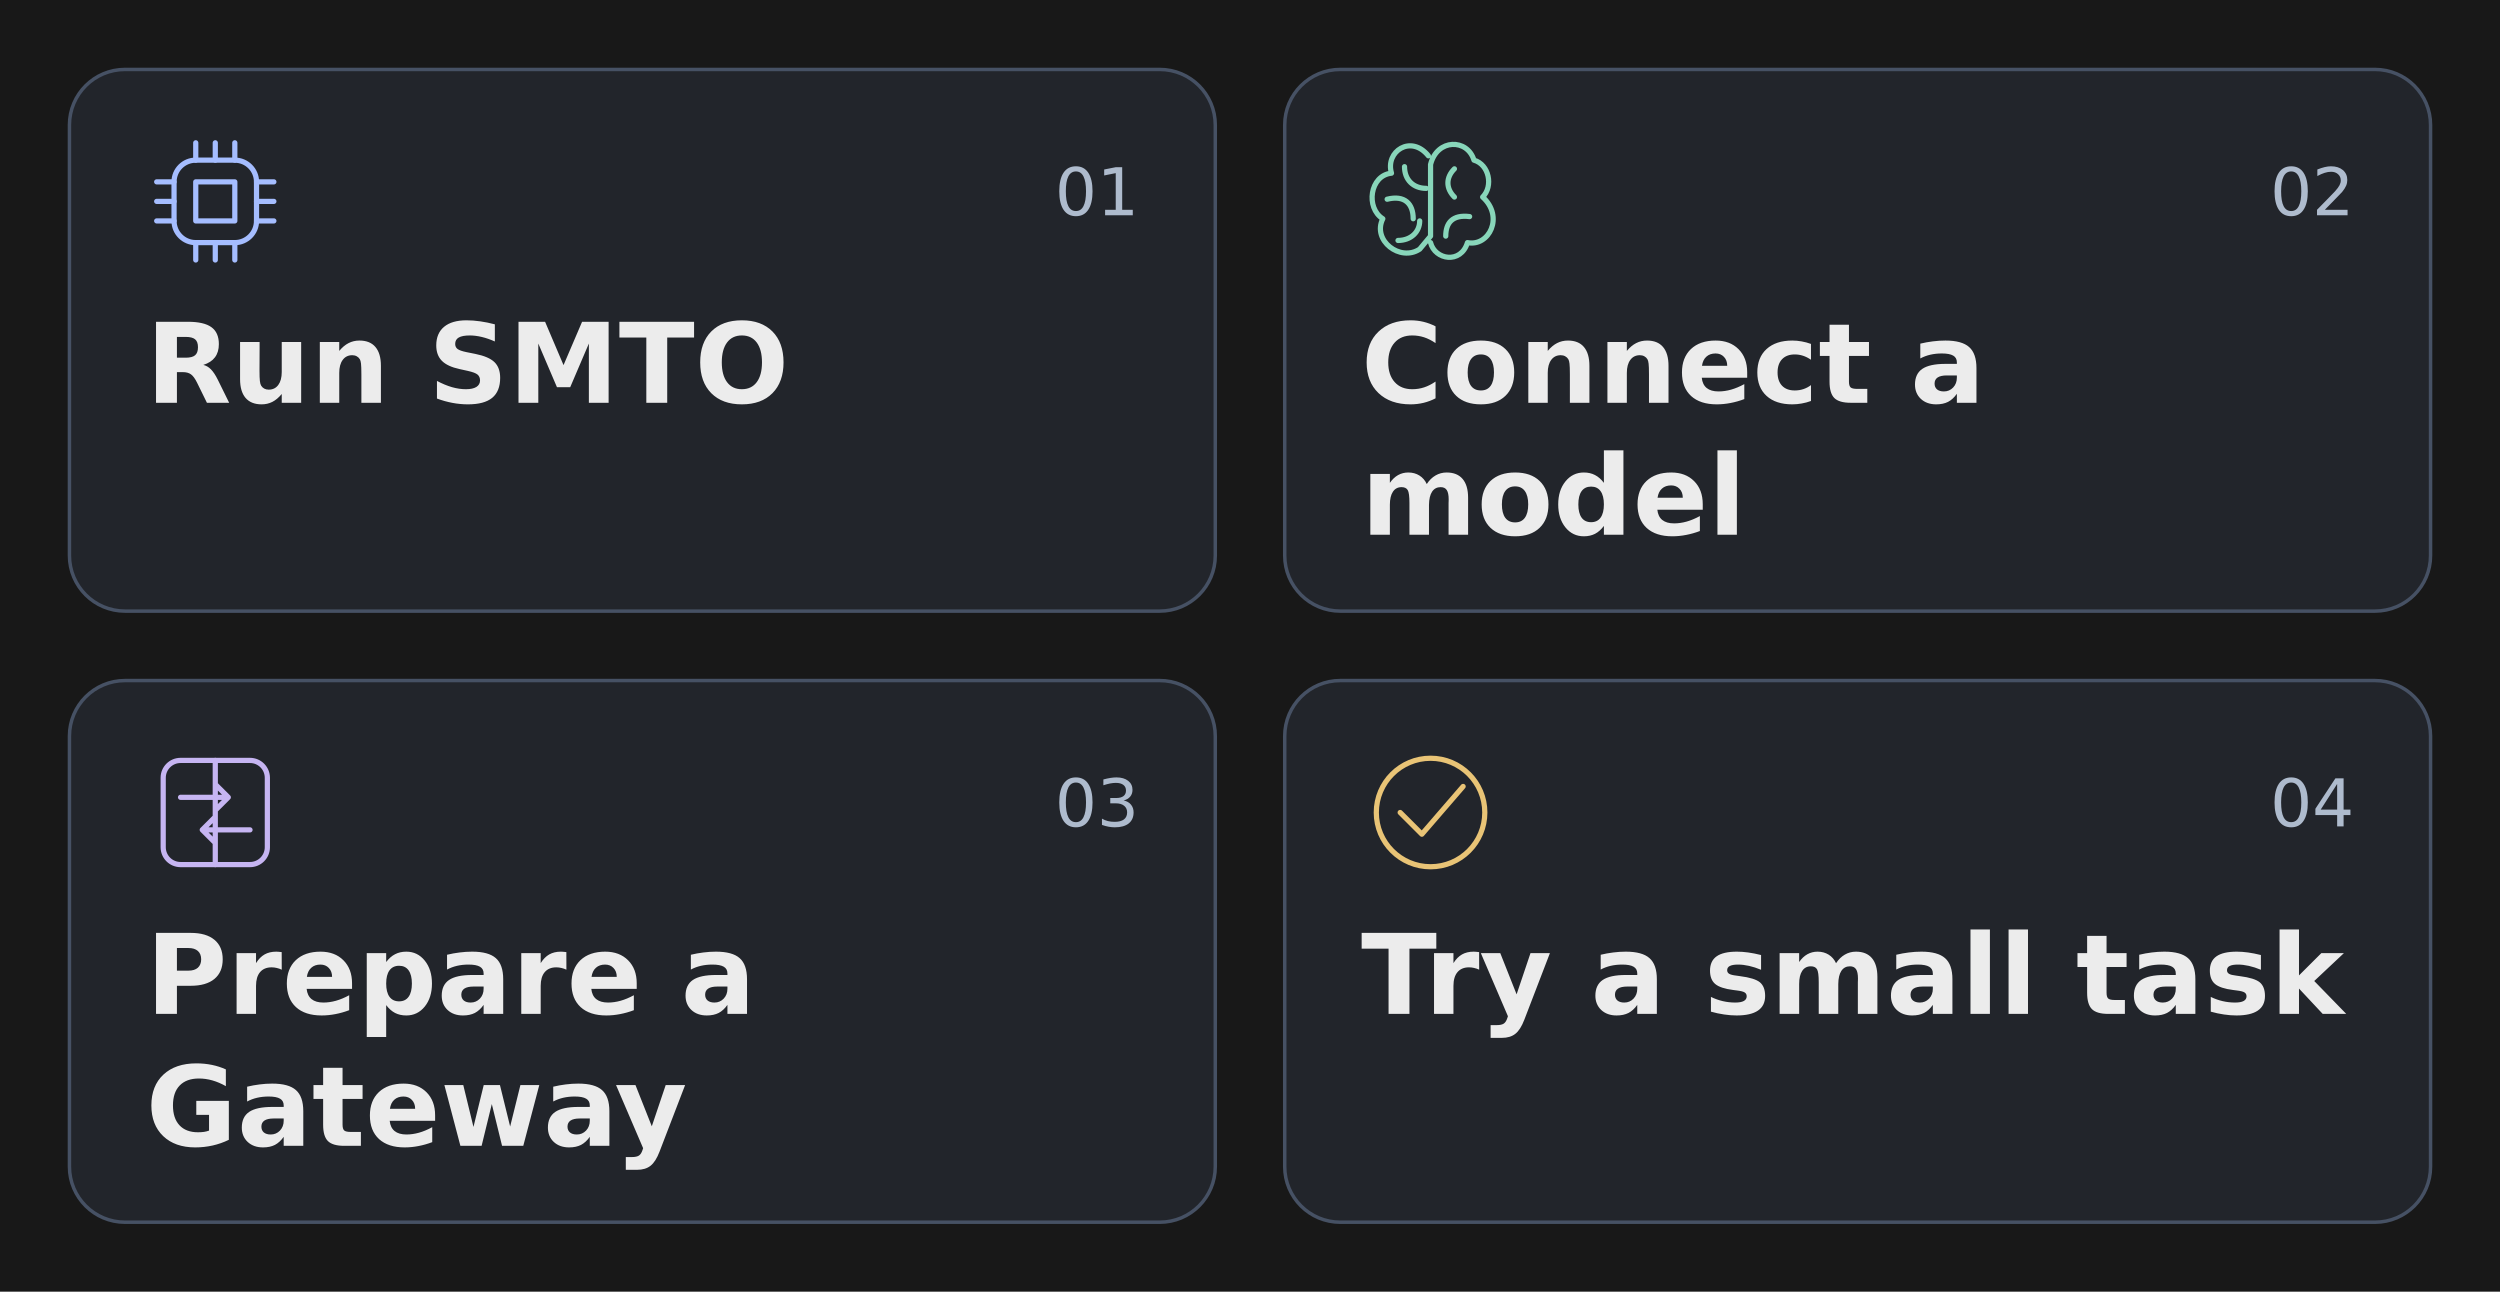
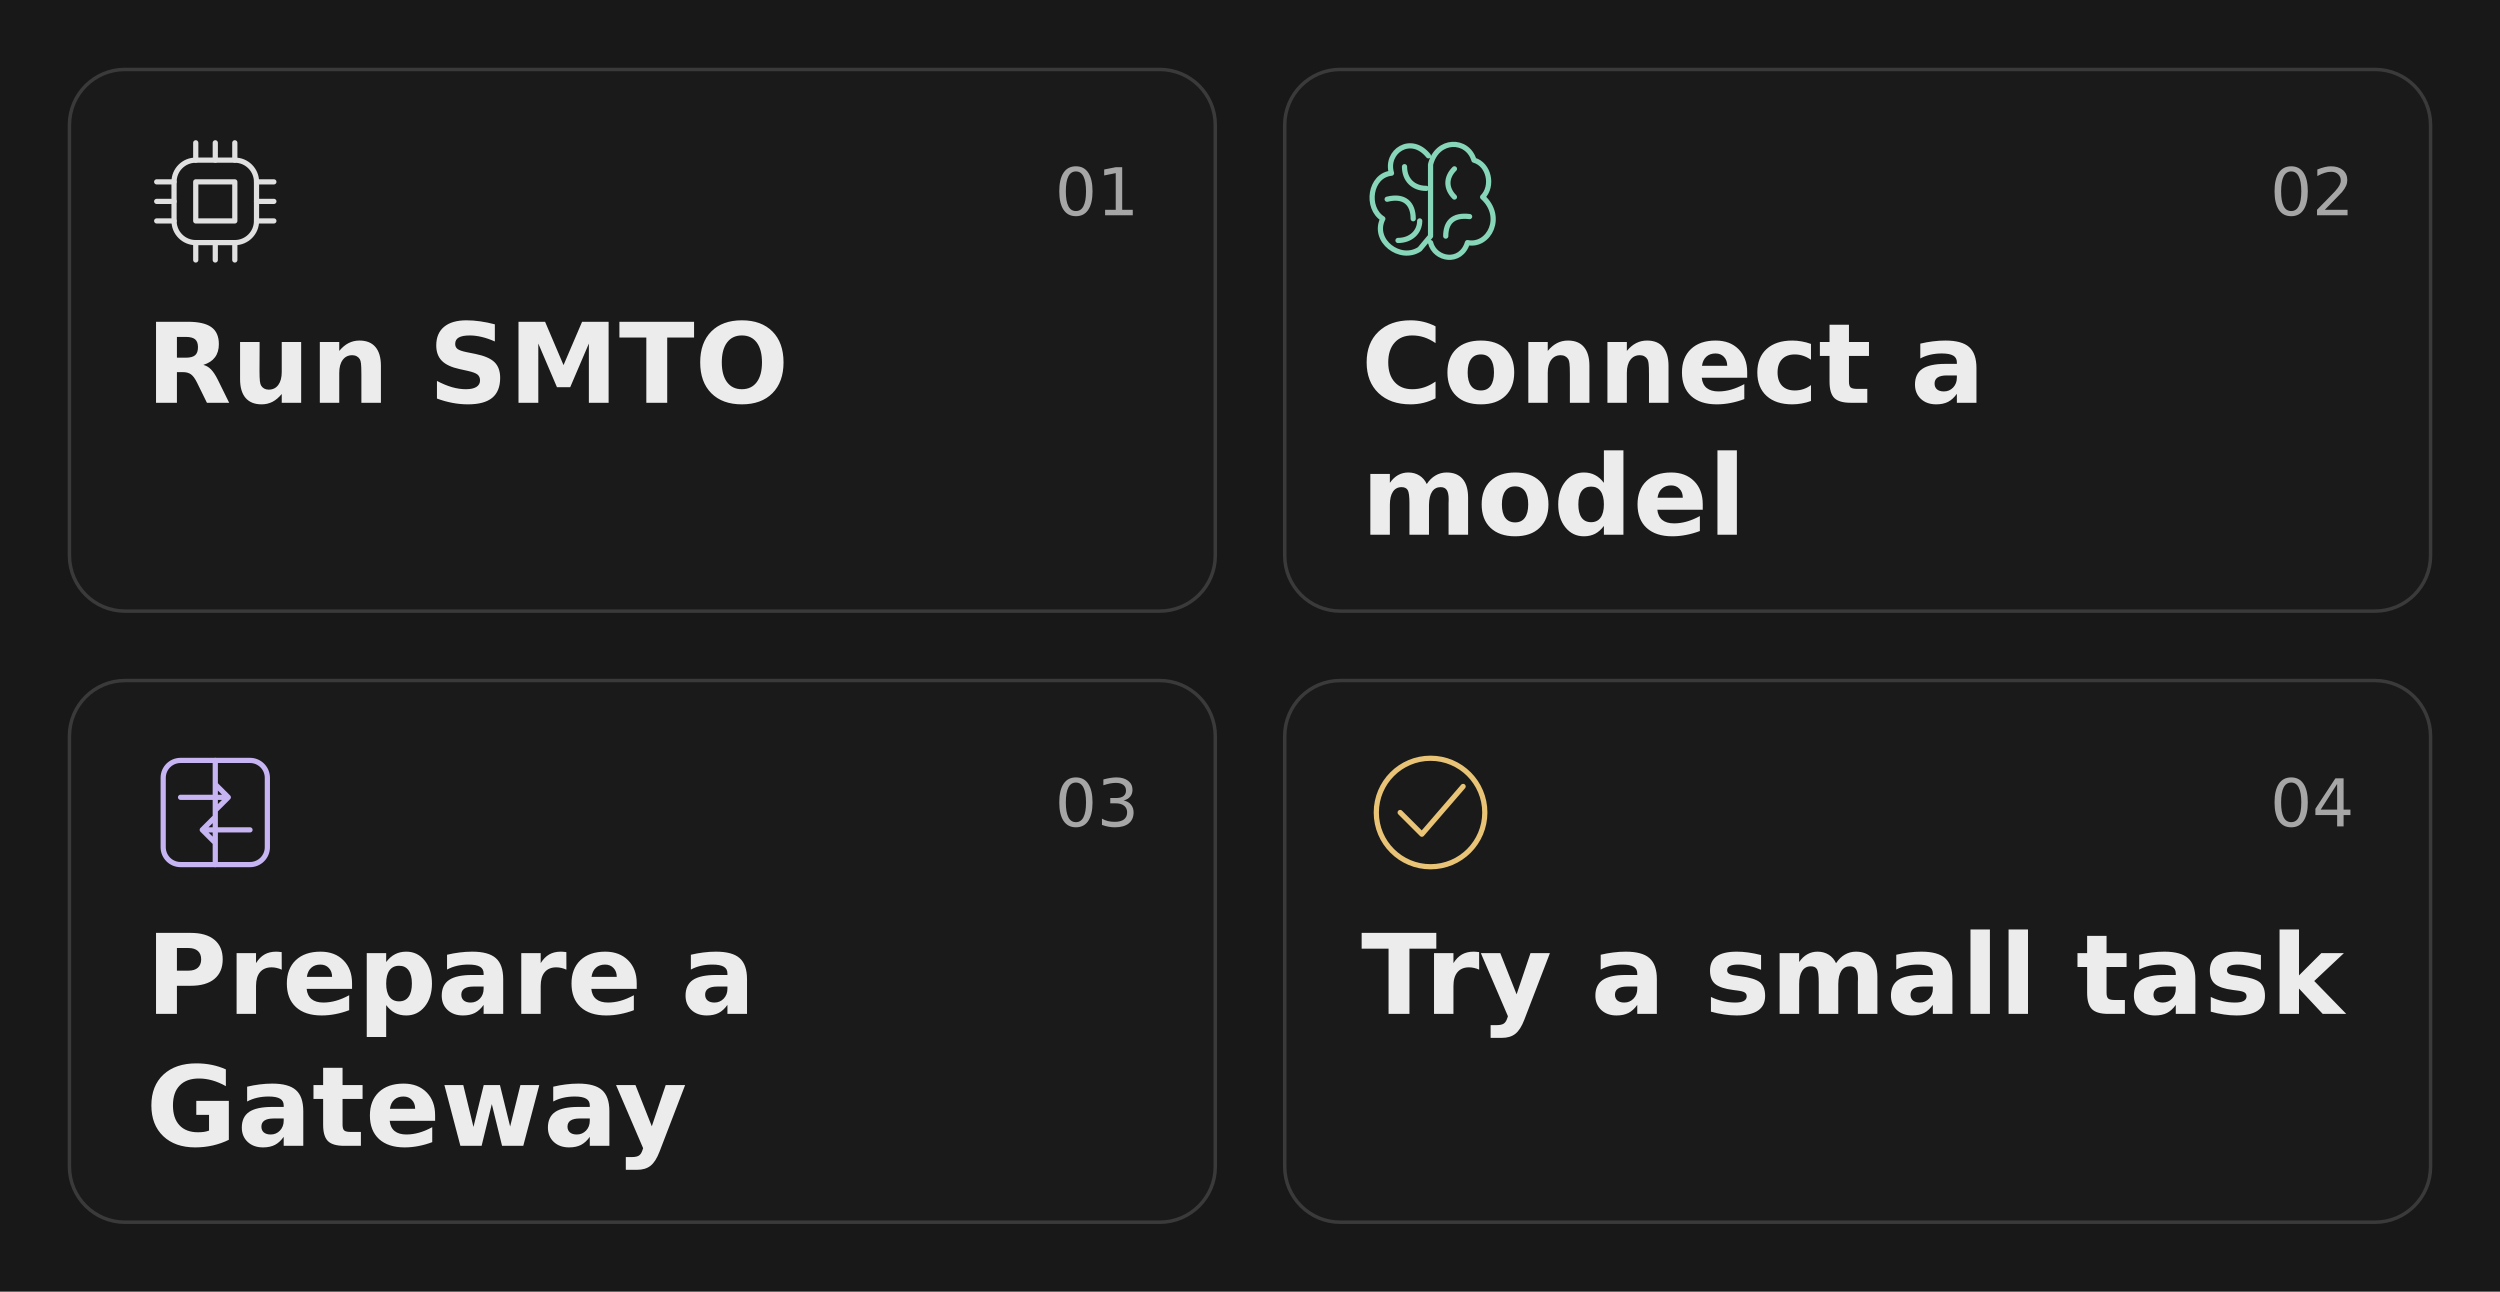
<svg xmlns="http://www.w3.org/2000/svg" width="720" height="372" viewBox="0 0 720 372" role="img" aria-labelledby="title desc" lang="en">
  <defs>
    <marker id="arrow-blue" markerWidth="9" markerHeight="9" refX="7.6" refY="4.5" orient="auto" markerUnits="userSpaceOnUse">
-       <path d="M0,0 L9,4.5 L0,9 Z" fill="#A5BDFF" />
+       <path d="M0,0 L9,4.5 L0,9 Z" fill="#E0E0E0" />
    </marker>
    <marker id="arrow-teal" markerWidth="9" markerHeight="9" refX="7.6" refY="4.5" orient="auto" markerUnits="userSpaceOnUse">
      <path d="M0,0 L9,4.5 L0,9 Z" fill="#88D6BA" />
    </marker>
    <marker id="arrow-violet" markerWidth="9" markerHeight="9" refX="7.6" refY="4.5" orient="auto" markerUnits="userSpaceOnUse">
      <path d="M0,0 L9,4.5 L0,9 Z" fill="#C6B5F2" />
    </marker>
    <marker id="arrow-amber" markerWidth="9" markerHeight="9" refX="7.6" refY="4.5" orient="auto" markerUnits="userSpaceOnUse">
      <path d="M0,0 L9,4.5 L0,9 Z" fill="#E9C476" />
    </marker>
    <marker id="arrow-red" markerWidth="9" markerHeight="9" refX="7.6" refY="4.5" orient="auto" markerUnits="userSpaceOnUse">
      <path d="M0,0 L9,4.5 L0,9 Z" fill="#FFABB4" />
    </marker>
    <marker id="arrow-muted" markerWidth="9" markerHeight="9" refX="7.6" refY="4.5" orient="auto" markerUnits="userSpaceOnUse">
-       <path d="M0,0 L9,4.5 L0,9 Z" fill="#AEBBCD" />
+       <path d="M0,0 L9,4.5 L0,9 Z" fill="#A6A6A6" />
    </marker>
  </defs>
  <rect width="720" height="372" fill="#181818" />
-   <rect x="20" y="20" width="330" height="156" rx="16" fill="#22252B" stroke="#465164" />
-   <g transform="translate(42,38) scale(0.625)" fill="none" stroke="#A5BDFF" stroke-width="2.4" stroke-linecap="round" stroke-linejoin="round">
+   <rect x="20" y="20" width="330" height="156" rx="16" fill="#1A1A1A" stroke="#3A3A3A" />
+   <g transform="translate(42,38) scale(0.625)" fill="none" stroke="#E0E0E0" stroke-width="2.4" stroke-linecap="round" stroke-linejoin="round">
    <rect x="13" y="13" width="38" height="38" rx="10" />
    <path d="M23 23h18v18H23zM23 5v8m9-8v8m9-8v8M23 51v8m9-8v8m9-8v8M5 23h8m-8 9h8m-8 9h8m38-18h8m-8 9h8m-8 9h8" />
  </g>
  <text x="42" y="116" font-family="DejaVu Sans, Arial, sans-serif" font-size="32" font-weight="700" fill="#ECECEC">Run SMTO</text>
-   <text x="328" y="62" text-anchor="end" font-family="DejaVu Sans, Arial, sans-serif" font-size="19" fill="#AEBBCD">01</text>
-   <rect x="370" y="20" width="330" height="156" rx="16" fill="#22252B" stroke="#465164" />
+   <text x="328" y="62" text-anchor="end" font-family="DejaVu Sans, Arial, sans-serif" font-size="19" fill="#A6A6A6">01</text>
+   <rect x="370" y="20" width="330" height="156" rx="16" fill="#1A1A1A" stroke="#3A3A3A" />
  <g transform="translate(392,38) scale(0.625)" fill="none" stroke="#88D6BA" stroke-width="2.4" stroke-linecap="round" stroke-linejoin="round">
    <path d="M31 11c-8-10-20-2-17 8-10 1-12 16-4 21-5 10 8 20 17 14l5-6V15c3-12 17-12 20-2 7 2 9 12 4 17 10 9 3 23-7 21-3 10-15 8-17 0M20 16c0 6 4 10 10 10M12 31c8-2 12 2 12 9M17 50c6 0 10-4 10-9M43 17c-4 4-4 9 0 13M50 39c-8-1-11 3-11 9" />
  </g>
  <text x="392" y="116" font-family="DejaVu Sans, Arial, sans-serif" font-size="32" font-weight="700" fill="#ECECEC">Connect a</text>
  <text x="392" y="154" font-family="DejaVu Sans, Arial, sans-serif" font-size="32" font-weight="700" fill="#ECECEC">model</text>
-   <text x="678" y="62" text-anchor="end" font-family="DejaVu Sans, Arial, sans-serif" font-size="19" fill="#AEBBCD">02</text>
-   <rect x="20" y="196" width="330" height="156" rx="16" fill="#22252B" stroke="#465164" />
+   <text x="678" y="62" text-anchor="end" font-family="DejaVu Sans, Arial, sans-serif" font-size="19" fill="#A6A6A6">02</text>
+   <rect x="20" y="196" width="330" height="156" rx="16" fill="#1A1A1A" stroke="#3A3A3A" />
  <g transform="translate(42,214) scale(0.625)" fill="none" stroke="#C6B5F2" stroke-width="2.4" stroke-linecap="round" stroke-linejoin="round">
    <rect x="8" y="8" width="48" height="48" rx="8" />
    <path d="M32 8v48M16 25h22m-6-6 6 6-6 6M48 40H26m6-6-6 6 6 6" />
  </g>
  <text x="42" y="292" font-family="DejaVu Sans, Arial, sans-serif" font-size="32" font-weight="700" fill="#ECECEC">Prepare a</text>
  <text x="42" y="330" font-family="DejaVu Sans, Arial, sans-serif" font-size="32" font-weight="700" fill="#ECECEC">Gateway</text>
-   <text x="328" y="238" text-anchor="end" font-family="DejaVu Sans, Arial, sans-serif" font-size="19" fill="#AEBBCD">03</text>
-   <rect x="370" y="196" width="330" height="156" rx="16" fill="#22252B" stroke="#465164" />
+   <text x="328" y="238" text-anchor="end" font-family="DejaVu Sans, Arial, sans-serif" font-size="19" fill="#A6A6A6">03</text>
+   <rect x="370" y="196" width="330" height="156" rx="16" fill="#1A1A1A" stroke="#3A3A3A" />
  <g transform="translate(392,214) scale(0.625)" fill="none" stroke="#E9C476" stroke-width="2.4" stroke-linecap="round" stroke-linejoin="round">
    <circle cx="32" cy="32" r="25" />
    <path d="m18 32 10 10 19-22" />
  </g>
  <text x="392" y="292" font-family="DejaVu Sans, Arial, sans-serif" font-size="32" font-weight="700" fill="#ECECEC">Try a small task</text>
-   <text x="678" y="238" text-anchor="end" font-family="DejaVu Sans, Arial, sans-serif" font-size="19" fill="#AEBBCD">04</text>
+   <text x="678" y="238" text-anchor="end" font-family="DejaVu Sans, Arial, sans-serif" font-size="19" fill="#A6A6A6">04</text>
</svg>
